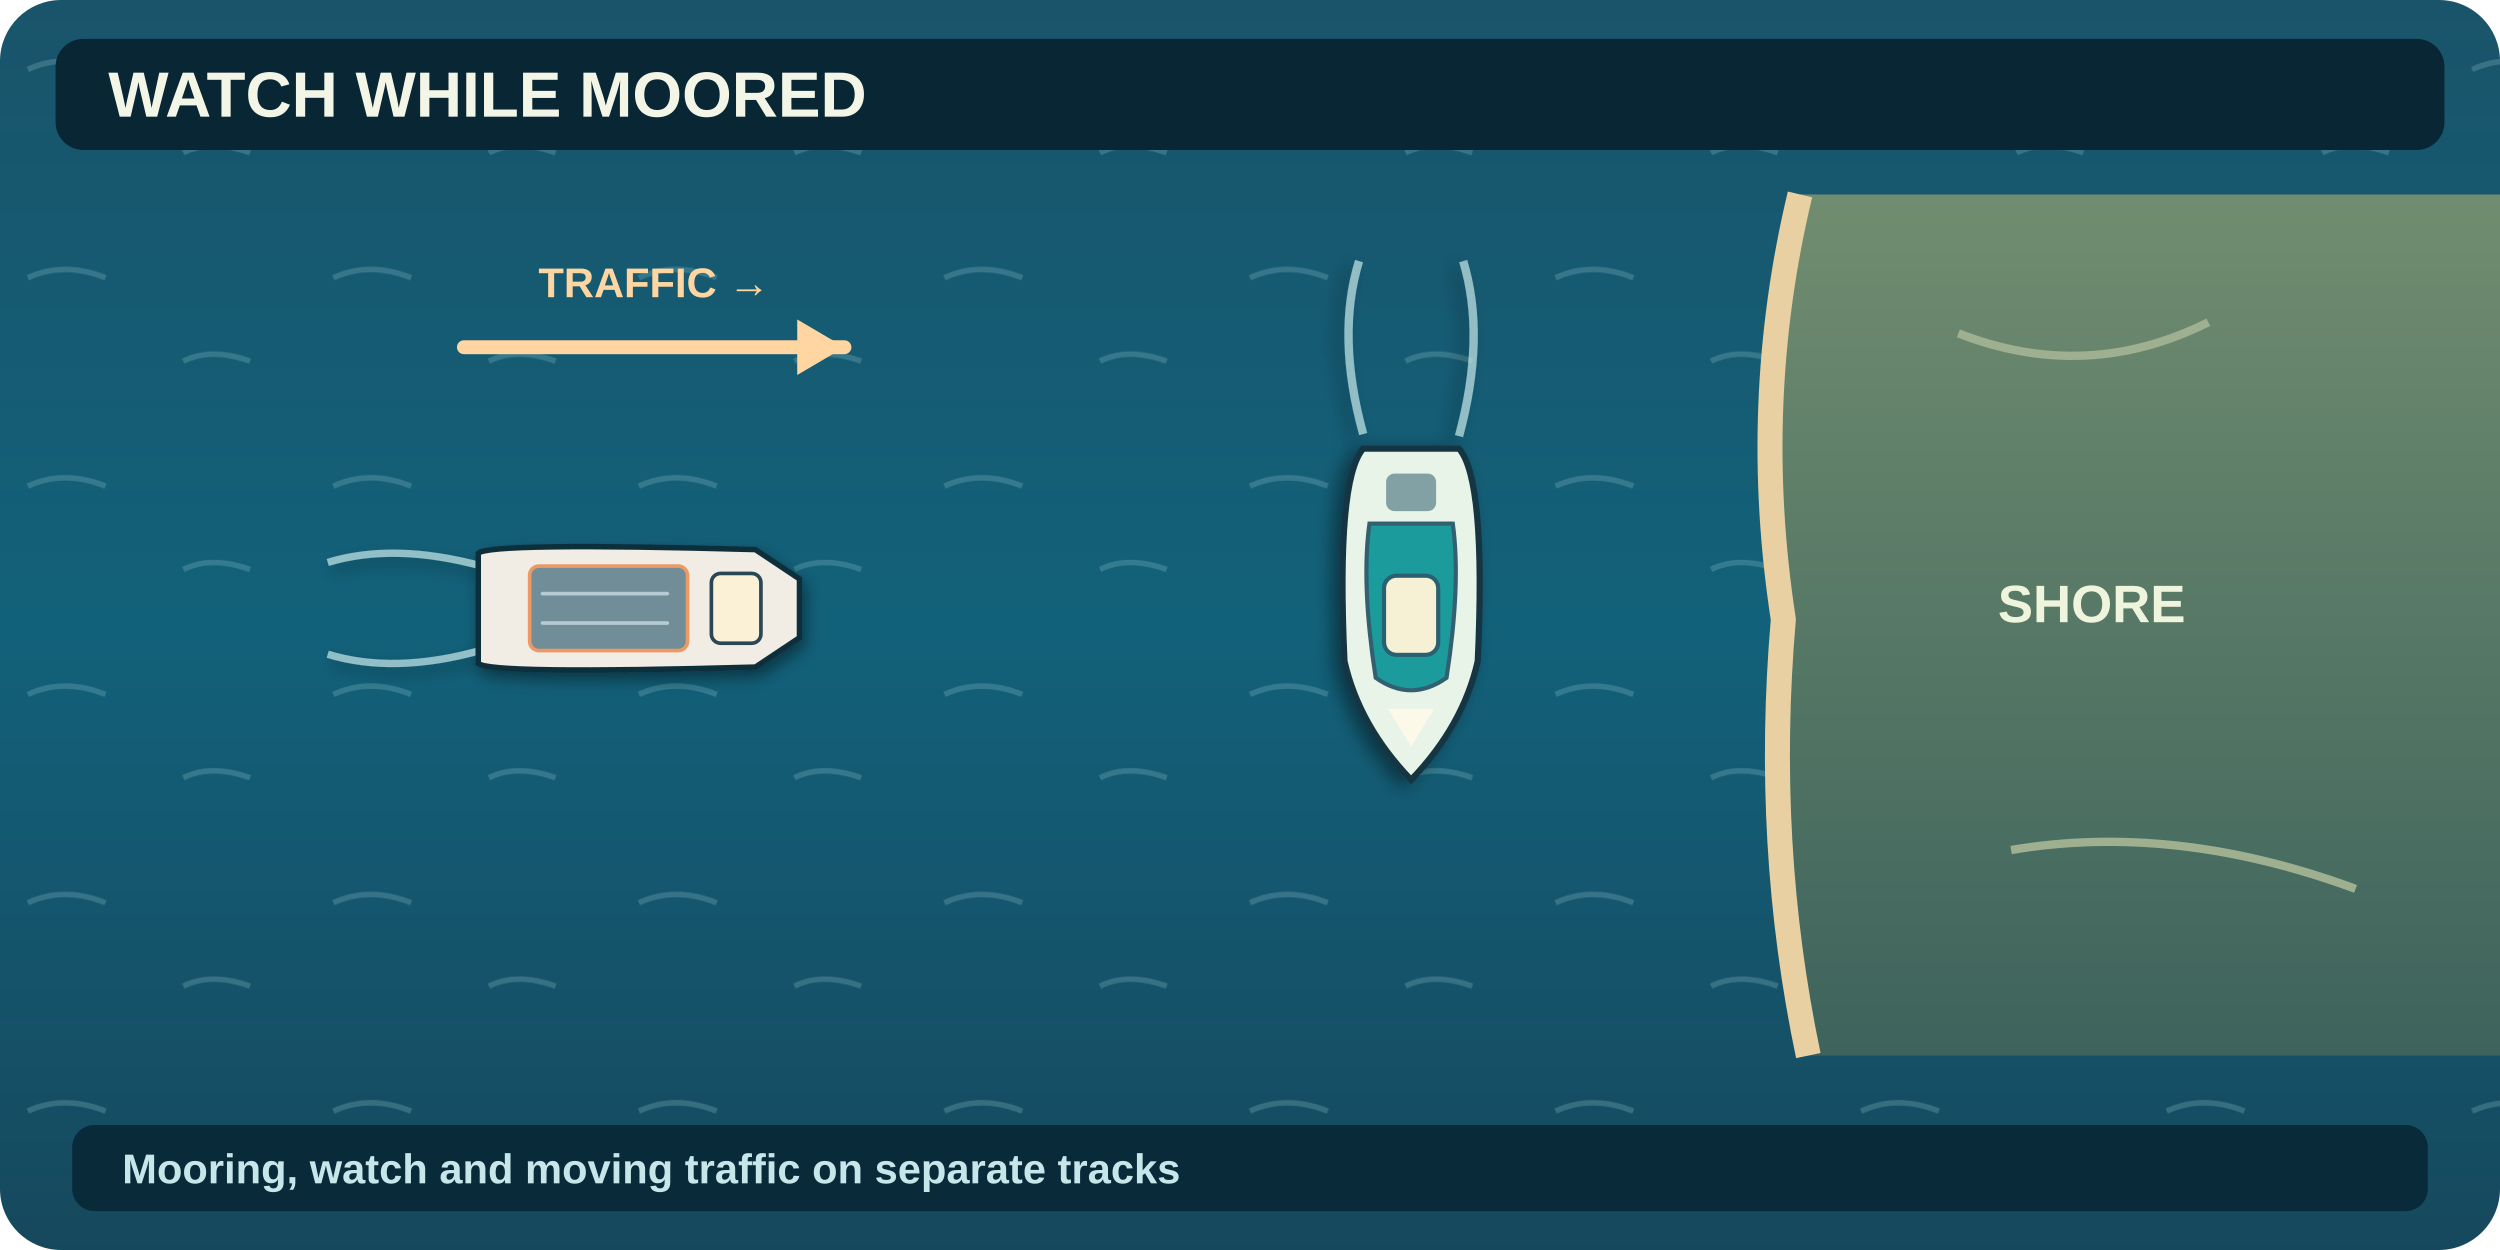
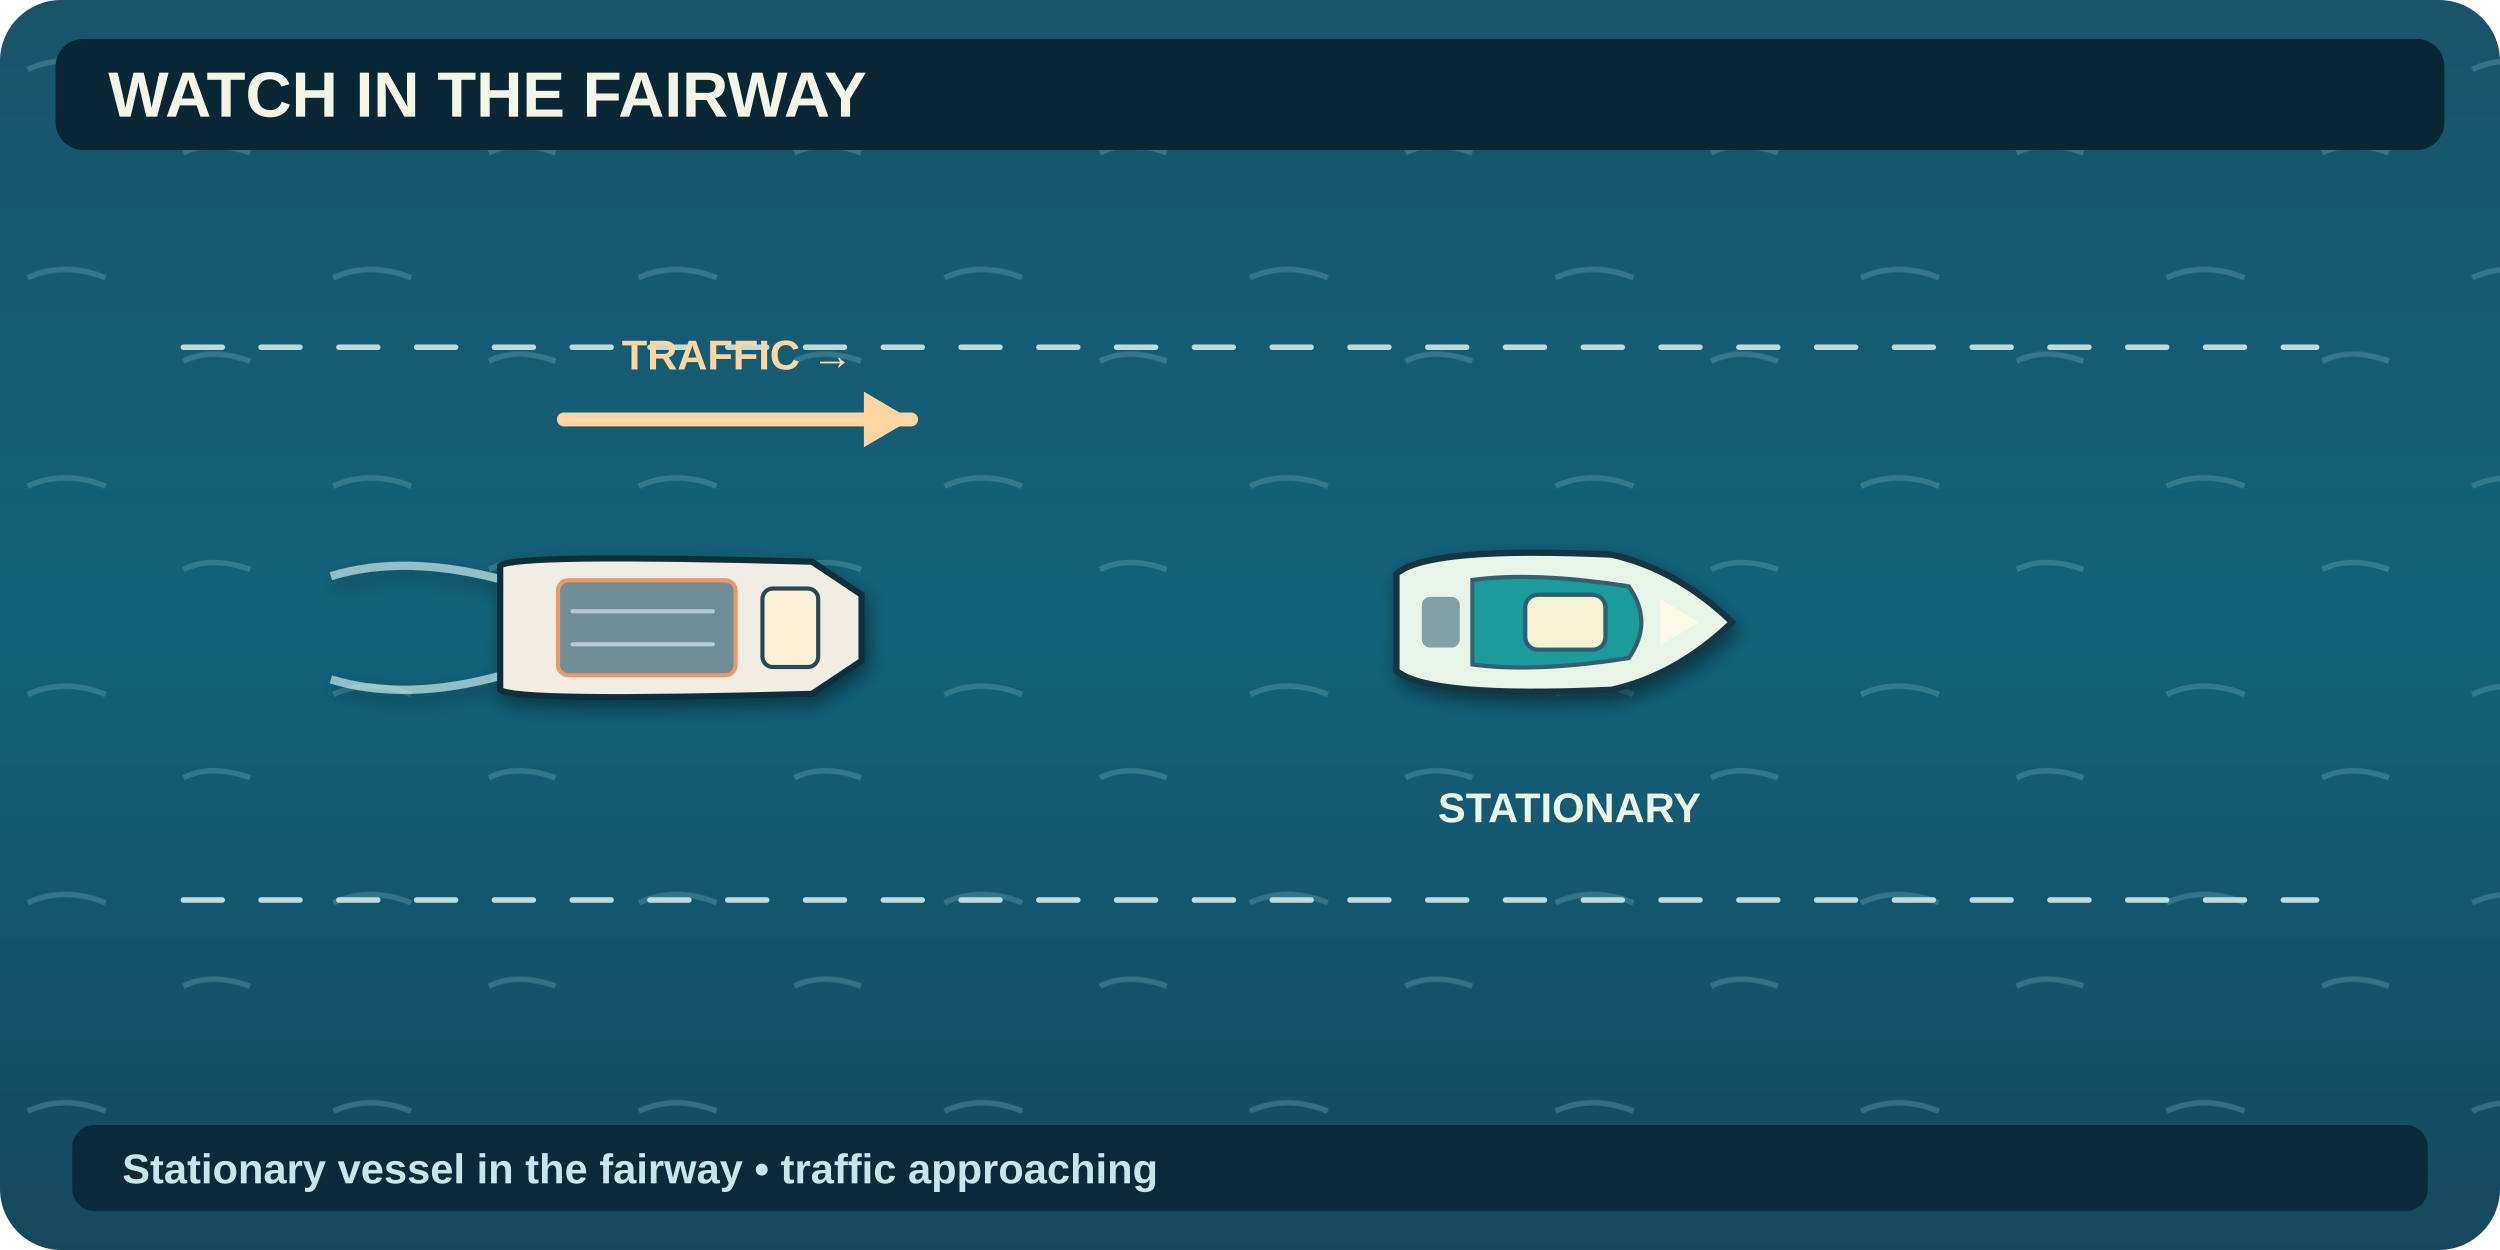
- <svg xmlns="http://www.w3.org/2000/svg" viewBox="0 0 900 450" role="img" aria-label="WATCH WHILE MOORED with vessel shapes and directions of travel">
+ <svg xmlns="http://www.w3.org/2000/svg" viewBox="0 0 900 450" role="img" aria-label="WATCH IN THE FAIRWAY with vessel shapes and directions of travel">
  <defs>
    <linearGradient id="water" x2="0" y2="1">
      <stop stop-color="#19546a" />
      <stop offset=".5" stop-color="#12617a" />
      <stop offset="1" stop-color="#16485d" />
    </linearGradient>
    <linearGradient id="land" x2="0" y2="1">
      <stop stop-color="#718d70" />
      <stop offset="1" stop-color="#3d635c" />
    </linearGradient>
    <filter id="boatShadow" x="-50%" y="-50%" width="200%" height="200%">
      <feDropShadow dx="2" dy="4" stdDeviation="4" flood-opacity=".42" />
    </filter>
    <pattern id="ripples" width="110" height="75" patternUnits="userSpaceOnUse">
      <path d="M10 25q13 -6 28 0 M66 55q10 -5 24 0" stroke="#afdce0" stroke-opacity=".22" stroke-width="2" fill="none" />
    </pattern>
  </defs>
  <rect x="0" y="0" width="900" height="450" rx="22" fill="url(#water)" stroke="none" stroke-width="1" />
  <rect x="0" y="0" width="900" height="450" rx="22" fill="url(#ripples)" stroke="none" stroke-width="1" />
  <rect x="20" y="14" width="860" height="40" rx="10" fill="#082633" stroke="none" stroke-width="1" />
-   <text x="39" y="42" fill="#f3f6e7" font-size="23" font-weight="700" text-anchor="start" font-family="Arial,Helvetica,sans-serif">WATCH WHILE MOORED</text>
+   <text x="39" y="42" fill="#f3f6e7" font-size="23" font-weight="700" text-anchor="start" font-family="Arial,Helvetica,sans-serif">WATCH IN THE FAIRWAY</text>
  <rect x="26" y="405" width="848" height="31" rx="8" fill="#082a39" stroke="none" stroke-width="1" />
-   <text x="44" y="426" fill="#c7e6ea" font-size="15" font-weight="600" text-anchor="start" font-family="Arial,Helvetica,sans-serif">Mooring, watch and moving traffic on separate tracks</text>
-   <path d="M648 70Q630 145 642 223Q635 304 651 380L900 380V70Z" fill="url(#land)" stroke="none" stroke-width="1" />
-   <path d="M648 70Q630 145 642 223Q635 304 651 380" fill="none" stroke="#e8d0a3" stroke-width="9" />
-   <path d="M705 120Q751 138 795 116 M724 306Q783 296 848 320" fill="none" stroke="#9fb091" stroke-width="3" />
-   <g transform="translate(508 220) rotate(90) scale(0.75)" filter="url(#boatShadow)">
-     <path d="M-84 -23 Q-132 -36 -168 -25 M-85 23 Q-132 36 -168 25" fill="none" stroke="#d9f6f5" stroke-width="4" opacity=".63" />
+   <text x="44" y="426" fill="#c7e6ea" font-size="15" font-weight="600" text-anchor="start" font-family="Arial,Helvetica,sans-serif">Stationary vessel in the fairway • traffic approaching</text>
+   <path d="M66 125 L834 125" fill="none" stroke="#badcdd" stroke-width="2" stroke-linecap="round" stroke-dasharray="14 14" />
+   <path d="M66 324 L834 324" fill="none" stroke="#badcdd" stroke-width="2" stroke-linecap="round" stroke-dasharray="14 14" />
+   <g transform="translate(562 224) rotate(0) scale(0.76)" filter="url(#boatShadow)">
    <path d="M-78 -23 Q-63 -36 24 -32 Q55 -25 81 0 Q55 25 24 32 Q-63 36 -78 23 Z" fill="#e8f4e8" stroke="#153543" stroke-width="3" />
    <path d="M-42 -20 Q-13 -24 32 -17 Q44 0 32 17 Q-13 24 -42 20 Z" fill="#1a9b9c" stroke="#326170" stroke-width="2" />
    <rect x="-17" y="-13" width="38" height="26" rx="6" fill="#f6f0d4" stroke="#2a6171" stroke-width="2" />
    <rect x="-66" y="-12" width="18" height="24" rx="4" fill="#81a1a5" stroke="none" stroke-width="1" />
    <path d="M47 -11 L65 0 L47 11 Z" fill="#fcf9e9" stroke="none" stroke-width="1" />
  </g>
-   <g transform="translate(229 219) rotate(0) scale(0.6608)" filter="url(#boatShadow)">
+   <g transform="translate(244 226) rotate(0) scale(0.7434)" filter="url(#boatShadow)">
    <path d="M-84 -23 Q-132 -36 -168 -25 M-85 23 Q-132 36 -168 25" fill="none" stroke="#d9f6f5" stroke-width="4" opacity=".63" />
    <path d="M-86 -30 Q-80 -36 65 -32 L89 -16 L89 16 L65 32 Q-80 36 -86 30 Z" fill="#f1ece4" stroke="#112e3b" stroke-width="3" />
    <rect x="-58" y="-23" width="86" height="46" rx="5" fill="#718d97" stroke="#ed9966" stroke-width="2" />
    <rect x="41" y="-19" width="27" height="38" rx="5" fill="#fbf1d7" stroke="#294657" stroke-width="2" />
    <path d="M-51 -8 L17 -8" fill="none" stroke="#b6cbd1" stroke-width="2" stroke-linecap="round" />
    <path d="M-51 8 L17 8" fill="none" stroke="#b6cbd1" stroke-width="2" stroke-linecap="round" />
  </g>
-   <path d="M167 125 L304 125" fill="none" stroke="#ffd6a1" stroke-width="5" stroke-linecap="round" />
-   <path d="M304 125 l-17 -10 v20 Z" fill="#ffd6a1" transform="rotate(0.0 304 125)" />
-   <text x="235.5" y="107" fill="#ffd6a1" font-size="15" font-weight="700" text-anchor="middle" font-family="Arial,Helvetica,sans-serif">TRAFFIC →</text>
-   <text x="753" y="224" fill="#eff4dc" font-size="19" font-weight="700" text-anchor="middle" font-family="Arial,Helvetica,sans-serif">SHORE</text>
+   <path d="M203 151 L328 151" fill="none" stroke="#ffd6a1" stroke-width="5" stroke-linecap="round" />
+   <path d="M328 151 l-17 -10 v20 Z" fill="#ffd6a1" transform="rotate(0.0 328 151)" />
+   <text x="265.5" y="133" fill="#ffd6a1" font-size="15" font-weight="700" text-anchor="middle" font-family="Arial,Helvetica,sans-serif">TRAFFIC →</text>
+   <text x="565" y="296" fill="#e9f7e4" font-size="15" font-weight="700" text-anchor="middle" font-family="Arial,Helvetica,sans-serif">STATIONARY</text>
</svg>
